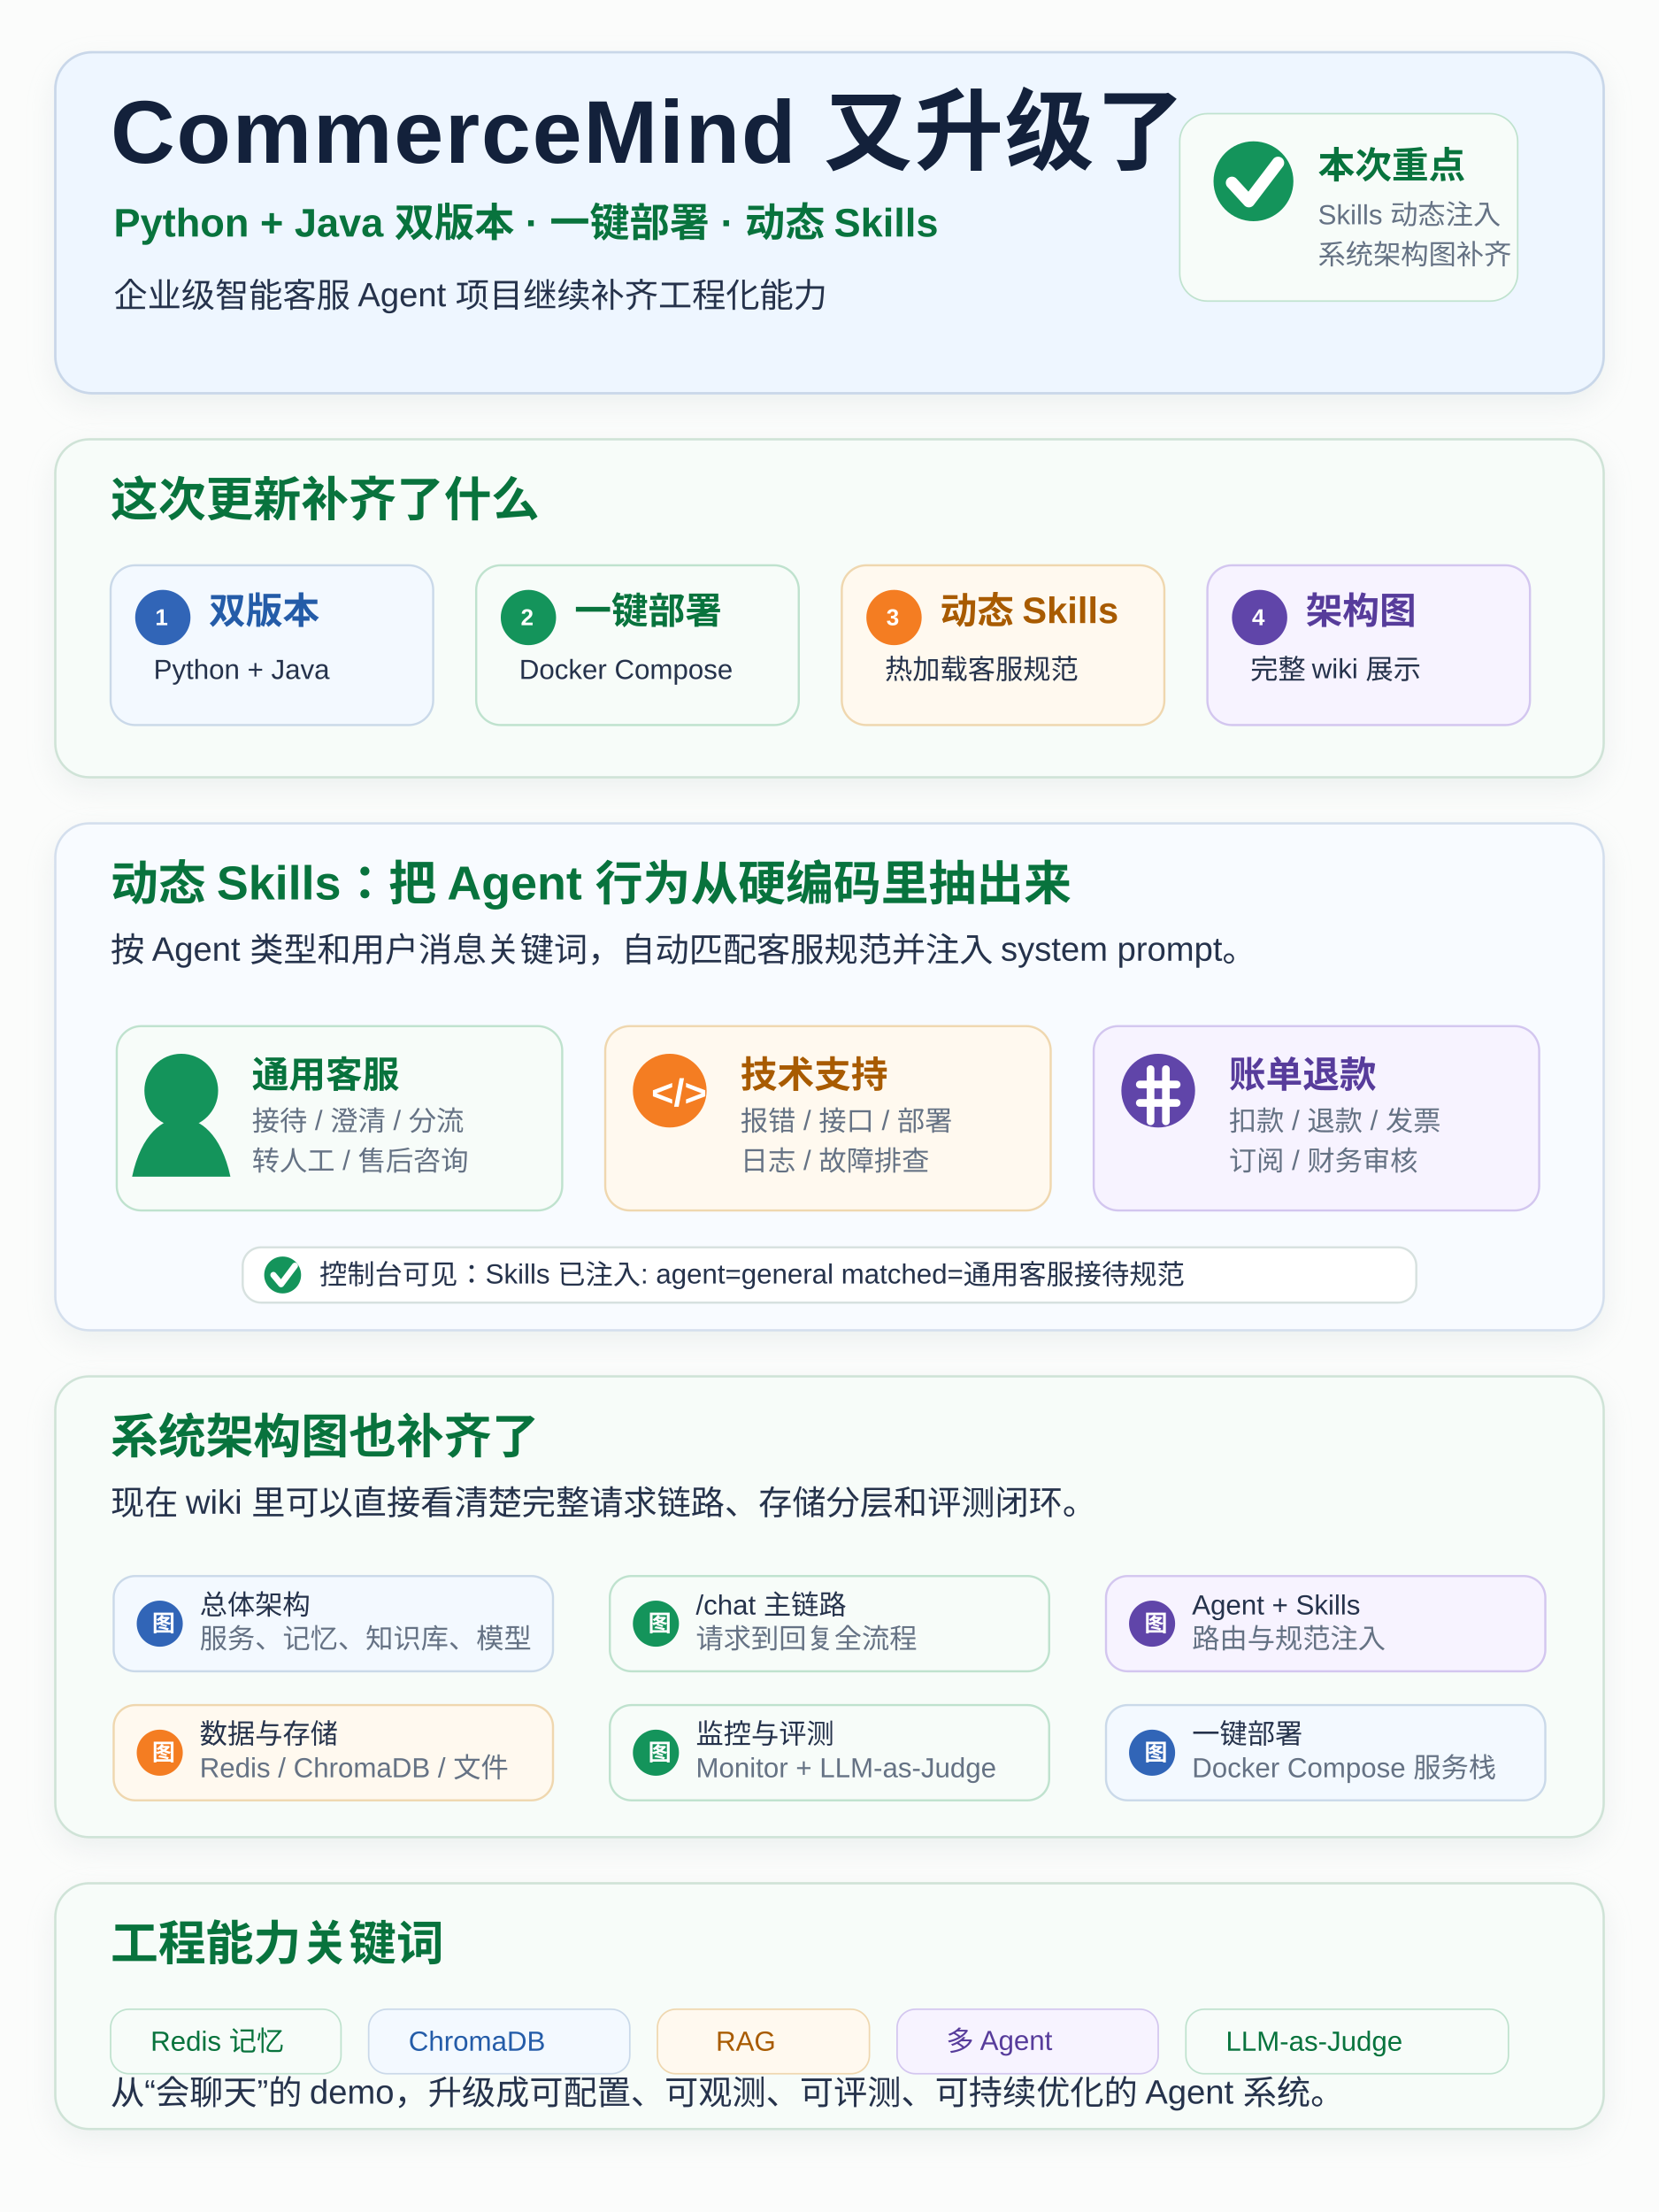
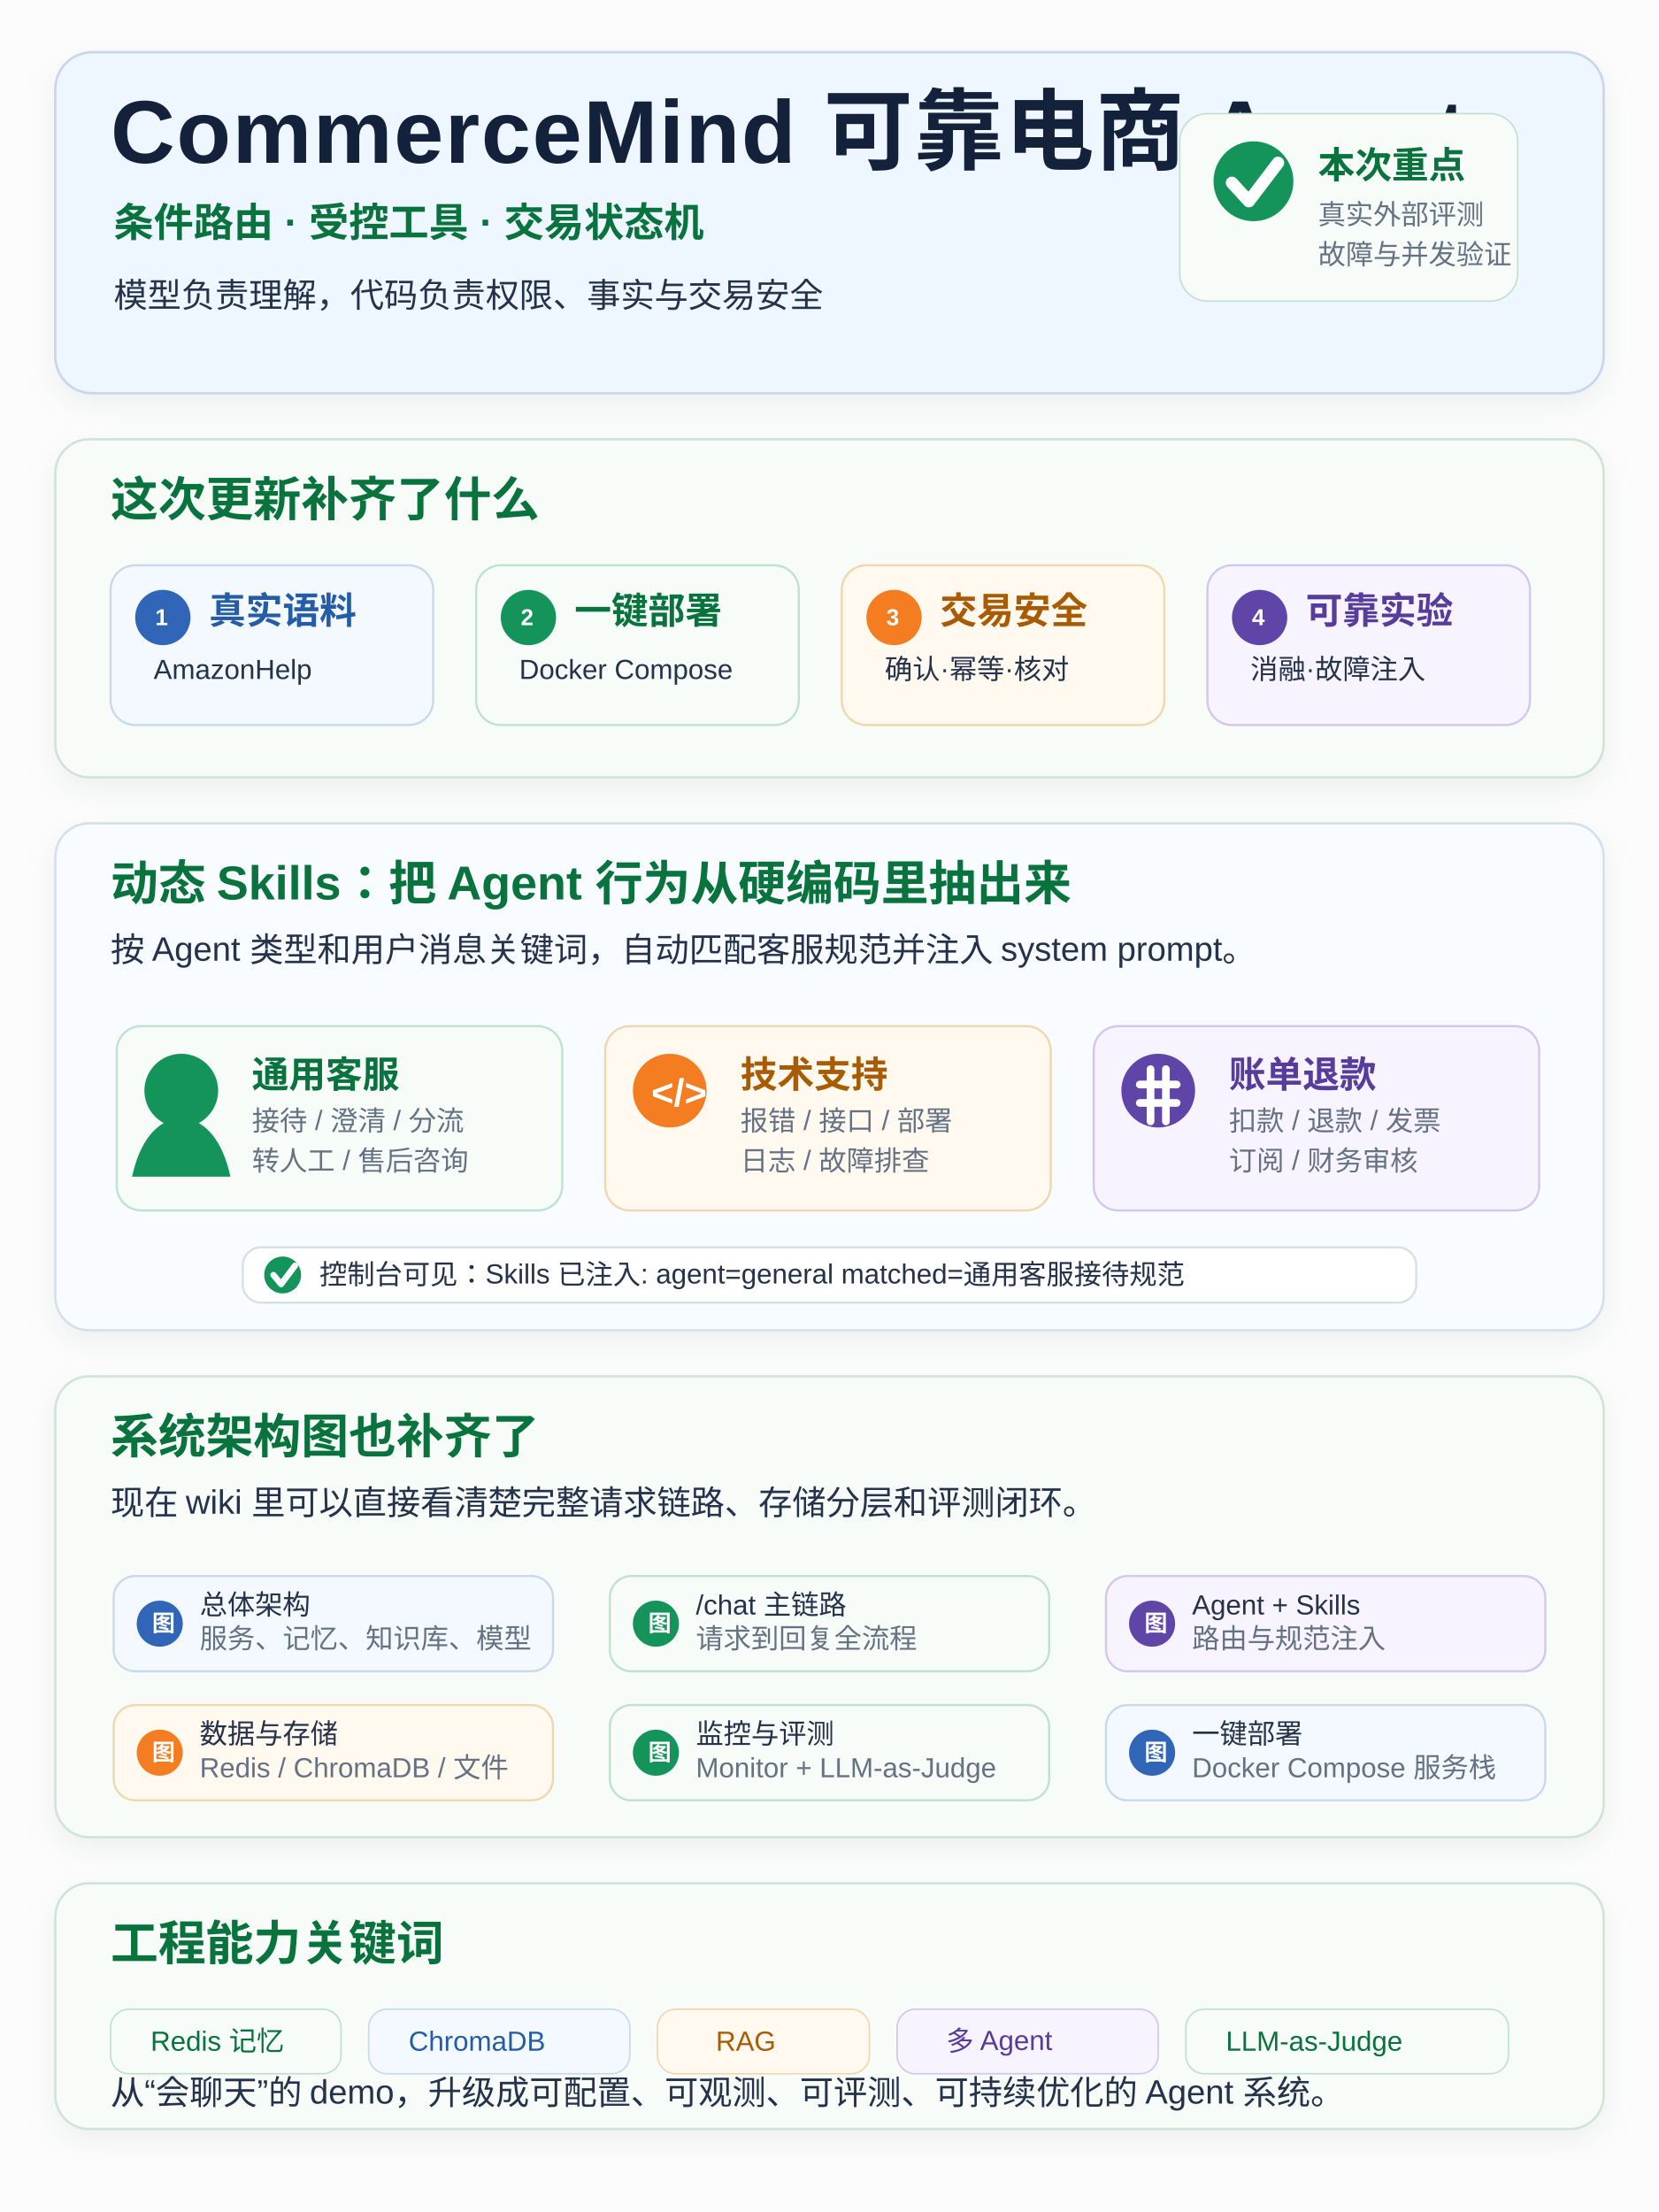
<svg xmlns="http://www.w3.org/2000/svg" width="1080" height="1440" viewBox="0 0 1080 1440">
  <defs>
    <style>
      .bg { fill: #fbfcfb; }
      .header { fill: #eef6ff; stroke: #c9d7e9; stroke-width: 1.6; }
      .panel { fill: #f7fcf9; stroke: #cfe3d7; stroke-width: 1.5; }
      .blue-panel { fill: #f8fbff; stroke: #d4dfed; stroke-width: 1.5; }
      .card { fill: #ffffff; stroke: #d7e1df; stroke-width: 1.4; }
      .blue-card { fill: #f3f9ff; stroke: #cad9e9; }
      .green-card { fill: #f7fcf9; stroke: #bfe2ce; }
      .orange-card { fill: #fff9ef; stroke: #efd7af; }
      .purple-card { fill: #f7f3ff; stroke: #d3c6ef; }
      .red-card { fill: #fff8f6; stroke: #e6cbc4; }
      .title { font: 800 58px "PingFang SC", "Microsoft YaHei", Arial, sans-serif; fill: #13213b; letter-spacing: 1px; }
      .subtitle { font: 700 26px "PingFang SC", "Microsoft YaHei", Arial, sans-serif; fill: #08733d; }
      .body { font: 500 22px "PingFang SC", "Microsoft YaHei", Arial, sans-serif; fill: #25324b; }
      .muted { font: 500 18px "PingFang SC", "Microsoft YaHei", Arial, sans-serif; fill: #657284; }
      .section { font: 800 31px "PingFang SC", "Microsoft YaHei", Arial, sans-serif; fill: #08733d; }
      .label { font: 800 24px "PingFang SC", "Microsoft YaHei", Arial, sans-serif; fill: #17243d; }
      .small { font: 500 18px "PingFang SC", "Microsoft YaHei", Arial, sans-serif; fill: #25324b; }
      .tiny { font: 800 15px "PingFang SC", "Microsoft YaHei", Arial, sans-serif; fill: #ffffff; }
      .green-text { fill: #08733d; }
      .blue-text { fill: #245ca8; }
      .orange-text { fill: #a85b00; }
      .purple-text { fill: #573c9b; }
      .red-text { fill: #a91f1f; }
      .green { fill: #14945b; }
      .blue { fill: #3165b7; }
      .orange { fill: #f47d22; }
      .purple { fill: #6045a9; }
      .red { fill: #d34a42; }
      .line { stroke: #aeb8c4; stroke-width: 3; fill: none; marker-end: url(#arrow); }
      .green-line { stroke: #14945b; stroke-width: 3; fill: none; marker-end: url(#arrow-green); }
      .dashed { stroke-dasharray: 8 8; }
      .shadow { filter: url(#shadow); }
    </style>
    <filter id="shadow" x="-20%" y="-20%" width="140%" height="140%">
      <feDropShadow dx="0" dy="7" stdDeviation="9" flood-color="#d8e1df" flood-opacity="0.42" />
    </filter>
    <marker id="arrow" viewBox="0 0 10 10" refX="9" refY="5" markerWidth="8" markerHeight="8" orient="auto">
      <path d="M 0 0 L 10 5 L 0 10 z" fill="#aeb8c4" />
    </marker>
    <marker id="arrow-green" viewBox="0 0 10 10" refX="9" refY="5" markerWidth="8" markerHeight="8" orient="auto">
      <path d="M 0 0 L 10 5 L 0 10 z" fill="#14945b" />
    </marker>
  </defs>
  <rect class="bg" width="1080" height="1440" />
  <rect class="header shadow" x="36" y="34" width="1008" height="222" rx="24" />
-   <text class="title" x="72" y="106">CommerceMind 又升级了</text>
-   <text class="subtitle" x="74" y="154">Python + Java 双版本 · 一键部署 · 动态 Skills</text>
-   <text class="body" x="74" y="200">企业级智能客服 Agent 项目继续补齐工程化能力</text>
+   <text class="title" x="72" y="106">CommerceMind 可靠电商 Agent</text>
+   <text class="subtitle" x="74" y="154">条件路由 · 受控工具 · 交易状态机</text>
+   <text class="body" x="74" y="200">模型负责理解，代码负责权限、事实与交易安全</text>
  <g transform="translate(768,74)">
    <rect class="green-card" width="220" height="122" rx="18" />
    <circle class="green" cx="48" cy="44" r="26" />
    <path d="M34 45 L45 57 L64 32" stroke="#fff" stroke-width="8" fill="none" stroke-linecap="round" stroke-linejoin="round" />
    <text class="label green-text" x="90" y="42">本次重点</text>
-     <text class="muted" x="90" y="72">Skills 动态注入</text>
-     <text class="muted" x="90" y="98">系统架构图补齐</text>
+     <text class="muted" x="90" y="72">真实外部评测</text>
+     <text class="muted" x="90" y="98">故障与并发验证</text>
  </g>
  <rect class="panel shadow" x="36" y="286" width="1008" height="220" rx="22" />
  <text class="section" x="72" y="336">这次更新补齐了什么</text>
  <g transform="translate(72,368)">
    <rect class="card blue-card" width="210" height="104" rx="16" />
    <circle class="blue" cx="34" cy="34" r="18" />
    <text class="tiny" x="29" y="39">1</text>
-     <text class="label blue-text" x="64" y="38">双版本</text>
-     <text class="small" x="28" y="74">Python + Java</text>
+     <text class="label blue-text" x="64" y="38">真实语料</text>
+     <text class="small" x="28" y="74">AmazonHelp</text>
  </g>
  <g transform="translate(310,368)">
    <rect class="card green-card" width="210" height="104" rx="16" />
    <circle class="green" cx="34" cy="34" r="18" />
    <text class="tiny" x="29" y="39">2</text>
    <text class="label green-text" x="64" y="38">一键部署</text>
    <text class="small" x="28" y="74">Docker Compose</text>
  </g>
  <g transform="translate(548,368)">
    <rect class="card orange-card" width="210" height="104" rx="16" />
    <circle class="orange" cx="34" cy="34" r="18" />
    <text class="tiny" x="29" y="39">3</text>
-     <text class="label orange-text" x="64" y="38">动态 Skills</text>
-     <text class="small" x="28" y="74">热加载客服规范</text>
+     <text class="label orange-text" x="64" y="38">交易安全</text>
+     <text class="small" x="28" y="74">确认·幂等·核对</text>
  </g>
  <g transform="translate(786,368)">
    <rect class="card purple-card" width="210" height="104" rx="16" />
    <circle class="purple" cx="34" cy="34" r="18" />
    <text class="tiny" x="29" y="39">4</text>
-     <text class="label purple-text" x="64" y="38">架构图</text>
-     <text class="small" x="28" y="74">完整 wiki 展示</text>
+     <text class="label purple-text" x="64" y="38">可靠实验</text>
+     <text class="small" x="28" y="74">消融·故障注入</text>
  </g>
  <rect class="blue-panel shadow" x="36" y="536" width="1008" height="330" rx="22" />
  <text class="section" x="72" y="586">动态 Skills：把 Agent 行为从硬编码里抽出来</text>
  <text class="body" x="72" y="626">按 Agent 类型和用户消息关键词，自动匹配客服规范并注入 system prompt。</text>
  <g transform="translate(76,668)">
    <rect class="card green-card" width="290" height="120" rx="16" />
    <circle class="green" cx="42" cy="42" r="24" />
    <path class="green" d="M10 98 C16 70 30 60 42 60 C54 60 68 70 74 98 Z" />
    <text class="label green-text" x="88" y="40">通用客服</text>
    <text class="muted" x="88" y="68">接待 / 澄清 / 分流</text>
    <text class="muted" x="88" y="94">转人工 / 售后咨询</text>
  </g>
  <g transform="translate(394,668)">
    <rect class="card orange-card" width="290" height="120" rx="16" />
    <circle class="orange" cx="42" cy="42" r="24" />
    <text x="30" y="52" font-family="Arial" font-size="25" font-weight="800" fill="#ffffff">&lt;/&gt;</text>
    <text class="label orange-text" x="88" y="40">技术支持</text>
    <text class="muted" x="88" y="68">报错 / 接口 / 部署</text>
    <text class="muted" x="88" y="94">日志 / 故障排查</text>
  </g>
  <g transform="translate(712,668)">
    <rect class="card purple-card" width="290" height="120" rx="16" />
    <circle class="purple" cx="42" cy="42" r="24" />
    <path d="M30 38 h24 M30 50 h24 M37 28 v34 M47 28 v34" stroke="#fff" stroke-width="5" stroke-linecap="round" />
    <text class="label purple-text" x="88" y="40">账单退款</text>
    <text class="muted" x="88" y="68">扣款 / 退款 / 发票</text>
    <text class="muted" x="88" y="94">订阅 / 财务审核</text>
  </g>
  <g transform="translate(158,812)">
    <rect class="card" width="764" height="36" rx="12" />
    <circle class="green" cx="26" cy="18" r="12" />
    <path d="M20 18 L25 24 L34 12" stroke="#fff" stroke-width="4" fill="none" stroke-linecap="round" stroke-linejoin="round" />
    <text class="small" x="50" y="24">控制台可见：Skills 已注入: agent=general matched=通用客服接待规范</text>
  </g>
  <rect class="panel shadow" x="36" y="896" width="1008" height="300" rx="22" />
  <text class="section" x="72" y="946">系统架构图也补齐了</text>
  <text class="body" x="72" y="986">现在 wiki 里可以直接看清楚完整请求链路、存储分层和评测闭环。</text>
  <g transform="translate(74,1026)">
    <rect class="card blue-card" width="286" height="62" rx="14" />
    <circle class="blue" cx="30" cy="31" r="15" />
    <text class="tiny" x="25" y="36">图</text>
    <text class="small" x="56" y="25">总体架构</text>
    <text class="muted" x="56" y="47">服务、记忆、知识库、模型</text>
  </g>
  <g transform="translate(397,1026)">
    <rect class="card green-card" width="286" height="62" rx="14" />
    <circle class="green" cx="30" cy="31" r="15" />
    <text class="tiny" x="25" y="36">图</text>
    <text class="small" x="56" y="25">/chat 主链路</text>
    <text class="muted" x="56" y="47">请求到回复全流程</text>
  </g>
  <g transform="translate(720,1026)">
    <rect class="card purple-card" width="286" height="62" rx="14" />
    <circle class="purple" cx="30" cy="31" r="15" />
    <text class="tiny" x="25" y="36">图</text>
    <text class="small" x="56" y="25">Agent + Skills</text>
    <text class="muted" x="56" y="47">路由与规范注入</text>
  </g>
  <g transform="translate(74,1110)">
    <rect class="card orange-card" width="286" height="62" rx="14" />
    <circle class="orange" cx="30" cy="31" r="15" />
    <text class="tiny" x="25" y="36">图</text>
    <text class="small" x="56" y="25">数据与存储</text>
    <text class="muted" x="56" y="47">Redis / ChromaDB / 文件</text>
  </g>
  <g transform="translate(397,1110)">
    <rect class="card green-card" width="286" height="62" rx="14" />
    <circle class="green" cx="30" cy="31" r="15" />
    <text class="tiny" x="25" y="36">图</text>
    <text class="small" x="56" y="25">监控与评测</text>
    <text class="muted" x="56" y="47">Monitor + LLM-as-Judge</text>
  </g>
  <g transform="translate(720,1110)">
    <rect class="card blue-card" width="286" height="62" rx="14" />
    <circle class="blue" cx="30" cy="31" r="15" />
    <text class="tiny" x="25" y="36">图</text>
    <text class="small" x="56" y="25">一键部署</text>
    <text class="muted" x="56" y="47">Docker Compose 服务栈</text>
  </g>
  <rect class="panel shadow" x="36" y="1226" width="1008" height="160" rx="22" />
  <text class="section" x="72" y="1276">工程能力关键词</text>
  <g transform="translate(72,1308)">
    <rect class="green-card" x="0" y="0" width="150" height="42" rx="12" />
    <text class="small green-text" x="26" y="27">Redis 记忆</text>
    <rect class="blue-card" x="168" y="0" width="170" height="42" rx="12" />
    <text class="small blue-text" x="194" y="27">ChromaDB</text>
    <rect class="orange-card" x="356" y="0" width="138" height="42" rx="12" />
    <text class="small orange-text" x="394" y="27">RAG</text>
    <rect class="purple-card" x="512" y="0" width="170" height="42" rx="12" />
    <text class="small purple-text" x="544" y="27">多 Agent</text>
    <rect class="green-card" x="700" y="0" width="210" height="42" rx="12" />
    <text class="small green-text" x="726" y="27">LLM-as-Judge</text>
  </g>
  <text class="body" x="72" y="1370">从“会聊天”的 demo，升级成可配置、可观测、可评测、可持续优化的 Agent 系统。</text>
</svg>
